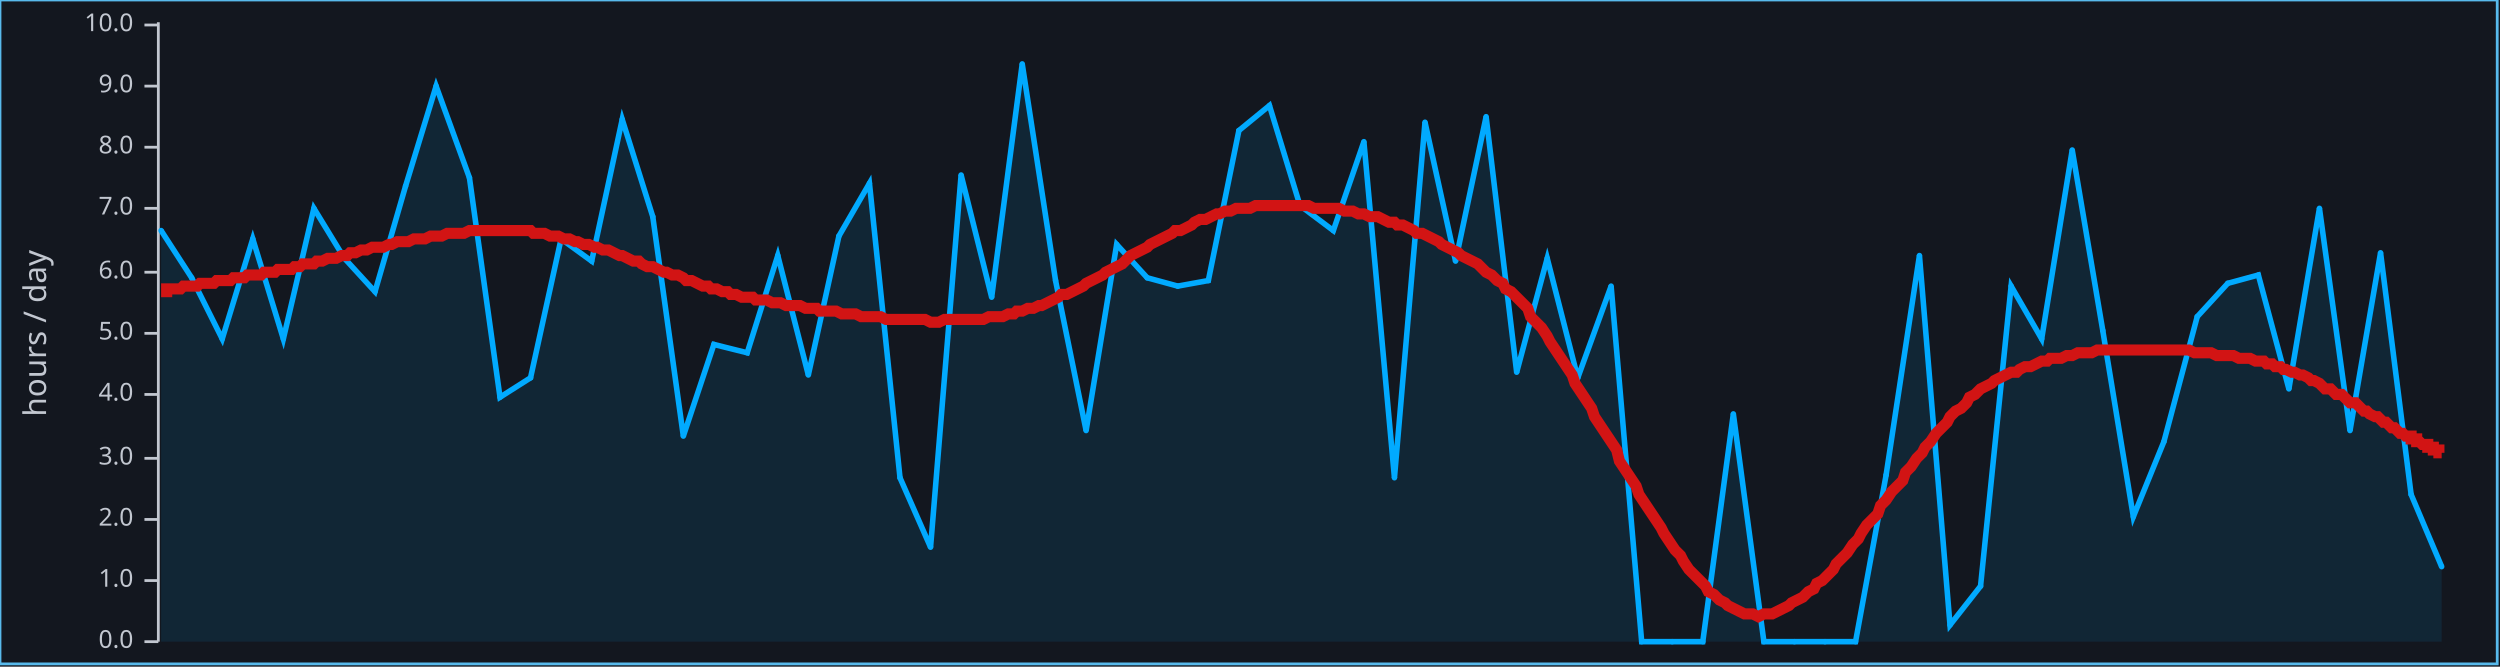
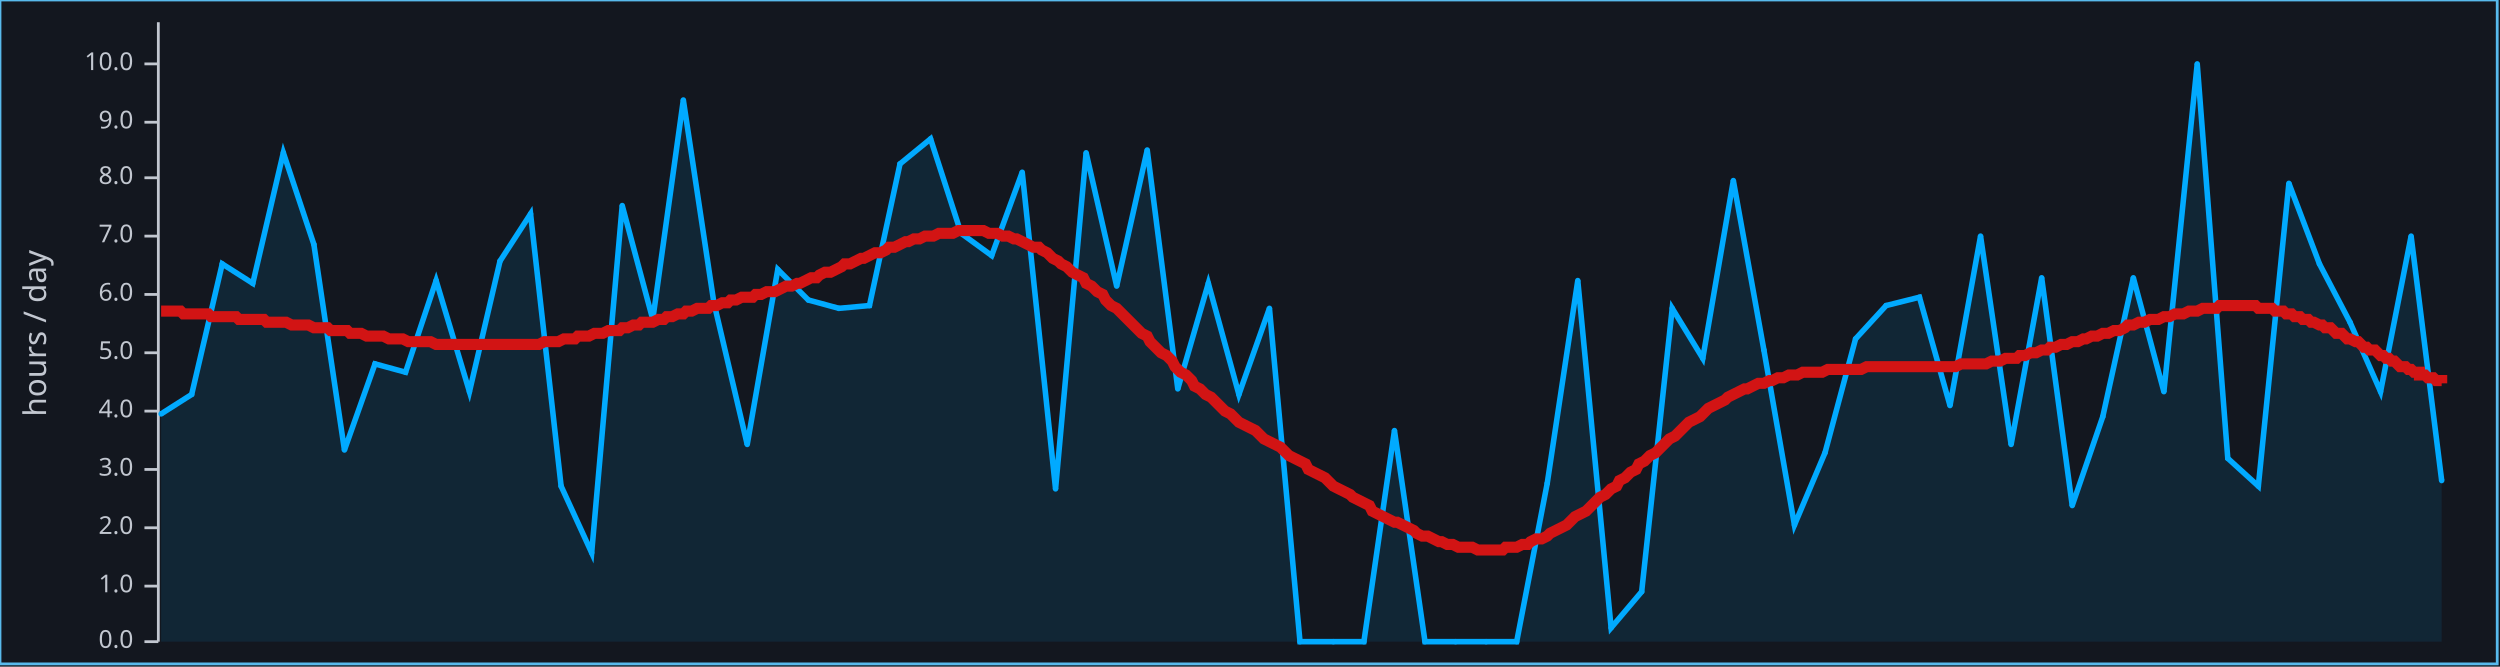
<svg xmlns="http://www.w3.org/2000/svg" width="900" height="240" viewBox="0 0 900 240">
  <rect x="0" y="0" width="900" height="240" opacity="1" fill="#13171F" stroke="none" />
  <rect x="0" y="0" width="899" height="239" opacity="1" fill="none" stroke="#58BAEC" />
  <text x="8" y="120" dy="0.76em" text-anchor="middle" font-family="sans-serif" font-size="11.29" opacity="1" fill="#C2C7D0" transform="rotate(270, 8, 120)">
hours / day
</text>
  <polyline fill="none" opacity="1" stroke="#C2C7D0" stroke-width="1" points="57,8 57,231 " />
  <text x="48" y="231" dy="0.5ex" text-anchor="end" font-family="sans-serif" font-size="8.871" opacity="1" fill="#C2C7D0">
0.0
</text>
  <polyline fill="none" opacity="1" stroke="#C2C7D0" stroke-width="1" points="52,231 57,231 " />
-   <text x="48" y="209" dy="0.5ex" text-anchor="end" font-family="sans-serif" font-size="8.871" opacity="1" fill="#C2C7D0">
+   <text x="48" y="211" dy="0.5ex" text-anchor="end" font-family="sans-serif" font-size="8.871" opacity="1" fill="#C2C7D0">
1.0
</text>
-   <polyline fill="none" opacity="1" stroke="#C2C7D0" stroke-width="1" points="52,209 57,209 " />
-   <text x="48" y="187" dy="0.5ex" text-anchor="end" font-family="sans-serif" font-size="8.871" opacity="1" fill="#C2C7D0">
+   <polyline fill="none" opacity="1" stroke="#C2C7D0" stroke-width="1" points="52,211 57,211 " />
+   <text x="48" y="190" dy="0.5ex" text-anchor="end" font-family="sans-serif" font-size="8.871" opacity="1" fill="#C2C7D0">
2.0
</text>
-   <polyline fill="none" opacity="1" stroke="#C2C7D0" stroke-width="1" points="52,187 57,187 " />
-   <text x="48" y="165" dy="0.5ex" text-anchor="end" font-family="sans-serif" font-size="8.871" opacity="1" fill="#C2C7D0">
+   <polyline fill="none" opacity="1" stroke="#C2C7D0" stroke-width="1" points="52,190 57,190 " />
+   <text x="48" y="169" dy="0.5ex" text-anchor="end" font-family="sans-serif" font-size="8.871" opacity="1" fill="#C2C7D0">
3.0
</text>
-   <polyline fill="none" opacity="1" stroke="#C2C7D0" stroke-width="1" points="52,165 57,165 " />
-   <text x="48" y="142" dy="0.5ex" text-anchor="end" font-family="sans-serif" font-size="8.871" opacity="1" fill="#C2C7D0">
+   <polyline fill="none" opacity="1" stroke="#C2C7D0" stroke-width="1" points="52,169 57,169 " />
+   <text x="48" y="148" dy="0.5ex" text-anchor="end" font-family="sans-serif" font-size="8.871" opacity="1" fill="#C2C7D0">
4.0
</text>
-   <polyline fill="none" opacity="1" stroke="#C2C7D0" stroke-width="1" points="52,142 57,142 " />
-   <text x="48" y="120" dy="0.5ex" text-anchor="end" font-family="sans-serif" font-size="8.871" opacity="1" fill="#C2C7D0">
+   <polyline fill="none" opacity="1" stroke="#C2C7D0" stroke-width="1" points="52,148 57,148 " />
+   <text x="48" y="127" dy="0.5ex" text-anchor="end" font-family="sans-serif" font-size="8.871" opacity="1" fill="#C2C7D0">
5.0
</text>
-   <polyline fill="none" opacity="1" stroke="#C2C7D0" stroke-width="1" points="52,120 57,120 " />
-   <text x="48" y="98" dy="0.5ex" text-anchor="end" font-family="sans-serif" font-size="8.871" opacity="1" fill="#C2C7D0">
+   <polyline fill="none" opacity="1" stroke="#C2C7D0" stroke-width="1" points="52,127 57,127 " />
+   <text x="48" y="106" dy="0.5ex" text-anchor="end" font-family="sans-serif" font-size="8.871" opacity="1" fill="#C2C7D0">
6.0
</text>
-   <polyline fill="none" opacity="1" stroke="#C2C7D0" stroke-width="1" points="52,98 57,98 " />
-   <text x="48" y="75" dy="0.5ex" text-anchor="end" font-family="sans-serif" font-size="8.871" opacity="1" fill="#C2C7D0">
+   <polyline fill="none" opacity="1" stroke="#C2C7D0" stroke-width="1" points="52,106 57,106 " />
+   <text x="48" y="85" dy="0.5ex" text-anchor="end" font-family="sans-serif" font-size="8.871" opacity="1" fill="#C2C7D0">
7.0
</text>
-   <polyline fill="none" opacity="1" stroke="#C2C7D0" stroke-width="1" points="52,75 57,75 " />
-   <text x="48" y="53" dy="0.5ex" text-anchor="end" font-family="sans-serif" font-size="8.871" opacity="1" fill="#C2C7D0">
+   <polyline fill="none" opacity="1" stroke="#C2C7D0" stroke-width="1" points="52,85 57,85 " />
+   <text x="48" y="64" dy="0.5ex" text-anchor="end" font-family="sans-serif" font-size="8.871" opacity="1" fill="#C2C7D0">
8.0
</text>
-   <polyline fill="none" opacity="1" stroke="#C2C7D0" stroke-width="1" points="52,53 57,53 " />
-   <text x="48" y="31" dy="0.5ex" text-anchor="end" font-family="sans-serif" font-size="8.871" opacity="1" fill="#C2C7D0">
+   <polyline fill="none" opacity="1" stroke="#C2C7D0" stroke-width="1" points="52,64 57,64 " />
+   <text x="48" y="44" dy="0.5ex" text-anchor="end" font-family="sans-serif" font-size="8.871" opacity="1" fill="#C2C7D0">
9.0
</text>
-   <polyline fill="none" opacity="1" stroke="#C2C7D0" stroke-width="1" points="52,31 57,31 " />
-   <text x="48" y="9" dy="0.5ex" text-anchor="end" font-family="sans-serif" font-size="8.871" opacity="1" fill="#C2C7D0">
+   <polyline fill="none" opacity="1" stroke="#C2C7D0" stroke-width="1" points="52,44 57,44 " />
+   <text x="48" y="23" dy="0.5ex" text-anchor="end" font-family="sans-serif" font-size="8.871" opacity="1" fill="#C2C7D0">
10.0
</text>
-   <polyline fill="none" opacity="1" stroke="#C2C7D0" stroke-width="1" points="52,9 57,9 " />
-   <polygon opacity="0.1" fill="#01AAFF" points="58,83 69,100 80,122 91,86 102,122 113,75 124,93 135,105 146,67 157,31 169,64 180,143 191,136 202,86 213,94 224,43 235,78 246,157 257,124 269,127 280,92 291,135 302,85 313,66 324,172 335,197 346,63 357,107 368,23 380,101 391,155 402,88 413,100 424,103 435,101 446,47 457,38 468,74 480,83 491,51 502,172 513,44 524,94 535,42 546,134 557,93 568,136 580,103 591,231 602,231 613,231 624,149 635,231 646,231 657,231 668,231 679,171 691,92 702,225 713,211 724,103 735,122 746,54 757,119 768,186 779,159 791,114 802,102 813,99 824,140 835,75 846,155 857,91 868,178 879,204 879,231 58,231 " />
-   <polyline fill="none" opacity="1" stroke="#01AAFF" stroke-width="2" points="58,83 69,100 80,122 91,86 102,122 113,75 124,93 135,105 146,67 157,31 169,64 180,143 191,136 202,86 213,94 224,43 235,78 246,157 257,124 269,127 280,92 291,135 302,85 313,66 324,172 335,197 346,63 357,107 368,23 380,101 391,155 402,88 413,100 424,103 435,101 446,47 457,38 468,74 480,83 491,51 502,172 513,44 524,94 535,42 546,134 557,93 568,136 580,103 591,231 602,231 613,231 624,149 635,231 646,231 657,231 668,231 679,171 691,92 702,225 713,211 724,103 735,122 746,54 757,119 768,186 779,159 791,114 802,102 813,99 824,140 835,75 846,155 857,91 868,178 879,204 " />
-   <circle cx="58" cy="83" r="1" opacity="1" fill="#01AAFF" stroke="none" stroke-width="1" />
-   <circle cx="69" cy="100" r="1" opacity="1" fill="#01AAFF" stroke="none" stroke-width="1" />
-   <circle cx="80" cy="122" r="1" opacity="1" fill="#01AAFF" stroke="none" stroke-width="1" />
-   <circle cx="91" cy="86" r="1" opacity="1" fill="#01AAFF" stroke="none" stroke-width="1" />
-   <circle cx="102" cy="122" r="1" opacity="1" fill="#01AAFF" stroke="none" stroke-width="1" />
-   <circle cx="113" cy="75" r="1" opacity="1" fill="#01AAFF" stroke="none" stroke-width="1" />
-   <circle cx="124" cy="93" r="1" opacity="1" fill="#01AAFF" stroke="none" stroke-width="1" />
-   <circle cx="135" cy="105" r="1" opacity="1" fill="#01AAFF" stroke="none" stroke-width="1" />
-   <circle cx="146" cy="67" r="1" opacity="1" fill="#01AAFF" stroke="none" stroke-width="1" />
-   <circle cx="157" cy="31" r="1" opacity="1" fill="#01AAFF" stroke="none" stroke-width="1" />
-   <circle cx="169" cy="64" r="1" opacity="1" fill="#01AAFF" stroke="none" stroke-width="1" />
-   <circle cx="180" cy="143" r="1" opacity="1" fill="#01AAFF" stroke="none" stroke-width="1" />
-   <circle cx="191" cy="136" r="1" opacity="1" fill="#01AAFF" stroke="none" stroke-width="1" />
-   <circle cx="202" cy="86" r="1" opacity="1" fill="#01AAFF" stroke="none" stroke-width="1" />
-   <circle cx="213" cy="94" r="1" opacity="1" fill="#01AAFF" stroke="none" stroke-width="1" />
-   <circle cx="224" cy="43" r="1" opacity="1" fill="#01AAFF" stroke="none" stroke-width="1" />
-   <circle cx="235" cy="78" r="1" opacity="1" fill="#01AAFF" stroke="none" stroke-width="1" />
-   <circle cx="246" cy="157" r="1" opacity="1" fill="#01AAFF" stroke="none" stroke-width="1" />
-   <circle cx="257" cy="124" r="1" opacity="1" fill="#01AAFF" stroke="none" stroke-width="1" />
-   <circle cx="269" cy="127" r="1" opacity="1" fill="#01AAFF" stroke="none" stroke-width="1" />
-   <circle cx="280" cy="92" r="1" opacity="1" fill="#01AAFF" stroke="none" stroke-width="1" />
-   <circle cx="291" cy="135" r="1" opacity="1" fill="#01AAFF" stroke="none" stroke-width="1" />
-   <circle cx="302" cy="85" r="1" opacity="1" fill="#01AAFF" stroke="none" stroke-width="1" />
-   <circle cx="313" cy="66" r="1" opacity="1" fill="#01AAFF" stroke="none" stroke-width="1" />
-   <circle cx="324" cy="172" r="1" opacity="1" fill="#01AAFF" stroke="none" stroke-width="1" />
-   <circle cx="335" cy="197" r="1" opacity="1" fill="#01AAFF" stroke="none" stroke-width="1" />
-   <circle cx="346" cy="63" r="1" opacity="1" fill="#01AAFF" stroke="none" stroke-width="1" />
-   <circle cx="357" cy="107" r="1" opacity="1" fill="#01AAFF" stroke="none" stroke-width="1" />
-   <circle cx="368" cy="23" r="1" opacity="1" fill="#01AAFF" stroke="none" stroke-width="1" />
-   <circle cx="380" cy="101" r="1" opacity="1" fill="#01AAFF" stroke="none" stroke-width="1" />
-   <circle cx="391" cy="155" r="1" opacity="1" fill="#01AAFF" stroke="none" stroke-width="1" />
-   <circle cx="402" cy="88" r="1" opacity="1" fill="#01AAFF" stroke="none" stroke-width="1" />
-   <circle cx="413" cy="100" r="1" opacity="1" fill="#01AAFF" stroke="none" stroke-width="1" />
-   <circle cx="424" cy="103" r="1" opacity="1" fill="#01AAFF" stroke="none" stroke-width="1" />
-   <circle cx="435" cy="101" r="1" opacity="1" fill="#01AAFF" stroke="none" stroke-width="1" />
-   <circle cx="446" cy="47" r="1" opacity="1" fill="#01AAFF" stroke="none" stroke-width="1" />
-   <circle cx="457" cy="38" r="1" opacity="1" fill="#01AAFF" stroke="none" stroke-width="1" />
-   <circle cx="468" cy="74" r="1" opacity="1" fill="#01AAFF" stroke="none" stroke-width="1" />
-   <circle cx="480" cy="83" r="1" opacity="1" fill="#01AAFF" stroke="none" stroke-width="1" />
-   <circle cx="491" cy="51" r="1" opacity="1" fill="#01AAFF" stroke="none" stroke-width="1" />
-   <circle cx="502" cy="172" r="1" opacity="1" fill="#01AAFF" stroke="none" stroke-width="1" />
-   <circle cx="513" cy="44" r="1" opacity="1" fill="#01AAFF" stroke="none" stroke-width="1" />
-   <circle cx="524" cy="94" r="1" opacity="1" fill="#01AAFF" stroke="none" stroke-width="1" />
-   <circle cx="535" cy="42" r="1" opacity="1" fill="#01AAFF" stroke="none" stroke-width="1" />
-   <circle cx="546" cy="134" r="1" opacity="1" fill="#01AAFF" stroke="none" stroke-width="1" />
-   <circle cx="557" cy="93" r="1" opacity="1" fill="#01AAFF" stroke="none" stroke-width="1" />
-   <circle cx="568" cy="136" r="1" opacity="1" fill="#01AAFF" stroke="none" stroke-width="1" />
-   <circle cx="580" cy="103" r="1" opacity="1" fill="#01AAFF" stroke="none" stroke-width="1" />
-   <circle cx="591" cy="231" r="1" opacity="1" fill="#01AAFF" stroke="none" stroke-width="1" />
-   <circle cx="602" cy="231" r="1" opacity="1" fill="#01AAFF" stroke="none" stroke-width="1" />
-   <circle cx="613" cy="231" r="1" opacity="1" fill="#01AAFF" stroke="none" stroke-width="1" />
-   <circle cx="624" cy="149" r="1" opacity="1" fill="#01AAFF" stroke="none" stroke-width="1" />
-   <circle cx="635" cy="231" r="1" opacity="1" fill="#01AAFF" stroke="none" stroke-width="1" />
-   <circle cx="646" cy="231" r="1" opacity="1" fill="#01AAFF" stroke="none" stroke-width="1" />
-   <circle cx="657" cy="231" r="1" opacity="1" fill="#01AAFF" stroke="none" stroke-width="1" />
-   <circle cx="668" cy="231" r="1" opacity="1" fill="#01AAFF" stroke="none" stroke-width="1" />
-   <circle cx="679" cy="171" r="1" opacity="1" fill="#01AAFF" stroke="none" stroke-width="1" />
-   <circle cx="691" cy="92" r="1" opacity="1" fill="#01AAFF" stroke="none" stroke-width="1" />
-   <circle cx="702" cy="225" r="1" opacity="1" fill="#01AAFF" stroke="none" stroke-width="1" />
-   <circle cx="713" cy="211" r="1" opacity="1" fill="#01AAFF" stroke="none" stroke-width="1" />
-   <circle cx="724" cy="103" r="1" opacity="1" fill="#01AAFF" stroke="none" stroke-width="1" />
-   <circle cx="735" cy="122" r="1" opacity="1" fill="#01AAFF" stroke="none" stroke-width="1" />
-   <circle cx="746" cy="54" r="1" opacity="1" fill="#01AAFF" stroke="none" stroke-width="1" />
-   <circle cx="757" cy="119" r="1" opacity="1" fill="#01AAFF" stroke="none" stroke-width="1" />
-   <circle cx="768" cy="186" r="1" opacity="1" fill="#01AAFF" stroke="none" stroke-width="1" />
-   <circle cx="779" cy="159" r="1" opacity="1" fill="#01AAFF" stroke="none" stroke-width="1" />
-   <circle cx="791" cy="114" r="1" opacity="1" fill="#01AAFF" stroke="none" stroke-width="1" />
-   <circle cx="802" cy="102" r="1" opacity="1" fill="#01AAFF" stroke="none" stroke-width="1" />
-   <circle cx="813" cy="99" r="1" opacity="1" fill="#01AAFF" stroke="none" stroke-width="1" />
-   <circle cx="824" cy="140" r="1" opacity="1" fill="#01AAFF" stroke="none" stroke-width="1" />
-   <circle cx="835" cy="75" r="1" opacity="1" fill="#01AAFF" stroke="none" stroke-width="1" />
-   <circle cx="846" cy="155" r="1" opacity="1" fill="#01AAFF" stroke="none" stroke-width="1" />
-   <circle cx="857" cy="91" r="1" opacity="1" fill="#01AAFF" stroke="none" stroke-width="1" />
-   <circle cx="868" cy="178" r="1" opacity="1" fill="#01AAFF" stroke="none" stroke-width="1" />
-   <circle cx="879" cy="204" r="1" opacity="1" fill="#01AAFF" stroke="none" stroke-width="1" />
-   <polyline fill="none" opacity="1" stroke="#D21414" stroke-width="4" points="58,105 58,105 58,105 59,105 59,105 60,105 60,104 61,104 61,104 61,104 62,104 63,104 63,104 64,104 64,104 65,104 65,104 66,103 67,103 67,103 68,103 69,103 69,103 70,103 71,103 71,103 72,102 73,102 74,102 75,102 75,102 76,102 77,102 78,101 79,101 80,101 81,101 82,101 83,101 84,100 85,100 86,100 87,100 88,100 89,99 90,99 91,99 93,99 94,99 95,98 96,98 98,98 99,98 100,97 102,97 103,97 105,97 106,96 108,96 109,95 111,95 113,95 114,94 116,94 118,93 119,93 121,93 123,92 125,92 126,91 128,91 130,90 132,90 134,89 136,89 138,89 140,88 141,88 143,87 145,87 147,87 149,86 151,86 153,86 155,85 157,85 159,85 161,84 163,84 165,84 167,84 169,83 170,83 172,83 174,83 176,83 178,83 180,83 182,83 183,83 185,83 187,83 189,83 191,83 192,84 194,84 196,84 198,85 199,85 201,85 203,86 205,86 207,87 208,87 210,88 212,88 214,89 215,89 217,90 219,90 221,91 223,92 224,92 226,93 228,94 230,94 231,95 233,96 235,96 237,97 239,98 240,98 242,99 244,99 246,100 247,101 249,101 251,102 253,103 255,103 256,104 258,104 260,105 262,105 263,106 265,106 267,107 269,107 271,107 272,108 274,108 276,108 278,109 279,109 281,109 283,110 285,110 287,110 288,110 290,111 292,111 294,111 295,112 297,112 299,112 301,112 303,113 304,113 306,113 308,113 310,114 311,114 313,114 315,114 317,114 319,115 320,115 322,115 324,115 326,115 327,115 329,115 331,115 333,115 335,116 336,116 338,116 340,115 342,115 343,115 345,115 347,115 349,115 350,115 352,115 354,115 356,114 358,114 359,114 361,114 363,113 365,113 366,112 368,112 370,111 372,111 374,110 375,110 377,109 379,108 381,107 382,106 384,106 386,105 388,104 390,103 391,102 393,101 395,100 397,99 398,98 400,97 402,96 404,95 406,93 407,92 409,91 411,90 413,89 414,88 416,87 418,86 420,85 422,84 423,83 425,83 427,82 429,81 430,80 432,79 434,79 436,78 438,77 439,77 441,76 443,76 445,75 446,75 448,75 450,75 452,74 454,74 455,74 457,74 459,74 461,74 462,74 464,74 466,74 468,74 470,74 471,74 473,75 475,75 477,75 478,75 480,75 482,75 484,76 486,76 487,76 489,77 491,77 493,78 494,78 496,78 498,79 500,80 502,80 503,81 505,81 507,82 509,83 510,84 512,84 514,85 516,86 518,87 519,88 521,89 523,90 525,91 526,92 528,93 530,94 532,95 534,97 535,98 537,99 539,101 541,102 542,104 544,105 546,107 548,109 550,111 551,114 553,116 555,118 557,121 558,123 560,126 562,129 564,132 566,135 567,138 569,141 571,144 573,147 574,150 576,153 578,156 580,159 582,162 583,166 585,169 587,172 589,175 590,178 592,181 594,184 596,187 598,190 599,192 601,195 603,198 605,200 606,202 608,205 610,207 612,209 614,211 615,213 617,214 619,216 621,217 622,218 624,219 626,220 628,221 629,221 631,221 633,222 635,221 637,221 638,221 640,220 642,219 644,218 645,217 647,216 649,215 651,213 653,212 654,210 656,209 658,207 660,205 661,203 663,201 665,199 667,196 669,194 670,192 672,189 674,187 676,185 677,182 679,180 681,177 683,175 685,173 686,170 688,168 690,165 692,163 693,161 695,159 697,156 699,154 701,152 702,150 704,148 706,147 708,145 709,143 711,142 713,140 715,139 717,138 718,137 720,136 722,135 724,134 726,134 727,133 729,132 731,132 733,131 735,130 737,130 738,129 740,129 742,129 744,128 746,128 748,127 750,127 751,127 753,127 755,126 757,126 759,126 761,126 763,126 765,126 766,126 768,126 770,126 772,126 774,126 775,126 777,126 779,126 781,126 783,126 784,126 786,126 788,126 790,127 791,127 793,127 795,127 796,127 798,128 799,128 801,128 803,128 804,128 806,129 807,129 809,129 810,129 812,130 813,130 815,130 816,131 818,131 819,132 821,132 822,133 823,133 825,134 826,134 828,135 829,135 831,136 832,137 833,137 835,138 836,139 837,140 839,140 840,141 841,142 843,142 844,143 845,144 846,145 848,145 849,146 850,147 851,148 852,148 853,149 855,150 856,150 857,151 858,152 859,152 860,153 861,154 862,154 863,155 863,155 864,156 865,156 866,157 867,157 868,157 868,158 869,158 870,158 870,159 871,159 871,159 872,160 873,160 873,160 873,160 874,160 874,161 875,161 875,161 875,161 876,161 876,161 876,162 876,162 877,162 877,162 877,162 877,162 877,162 878,162 878,162 878,162 878,162 878,162 878,162 878,163 878,163 878,163 878,163 878,163 878,163 879,163 879,163 879,163 879,163 879,163 879,163 879,163 879,163 879,163 879,163 879,163 879,163 879,163 879,163 879,163 " />
+   <polyline fill="none" opacity="1" stroke="#C2C7D0" stroke-width="1" points="52,23 57,23 " />
+   <polygon opacity="0.1" fill="#01AAFF" points="58,149 69,142 80,95 91,102 102,55 113,88 124,162 135,131 146,134 157,101 169,141 180,94 191,77 202,175 213,199 224,74 235,115 246,36 257,109 269,160 280,97 291,108 302,111 313,110 324,59 335,50 346,84 357,92 368,62 380,176 391,55 402,103 413,54 424,140 435,102 446,142 457,111 468,231 480,231 491,231 502,155 513,231 524,231 535,231 546,231 557,174 568,101 580,226 591,213 602,111 613,129 624,65 635,126 646,189 657,163 668,122 679,110 691,107 702,146 713,85 724,160 735,100 746,182 757,150 768,100 779,141 791,23 802,165 813,175 824,66 835,95 846,116 857,141 868,85 879,173 879,231 58,231 " />
+   <polyline fill="none" opacity="1" stroke="#01AAFF" stroke-width="2" points="58,149 69,142 80,95 91,102 102,55 113,88 124,162 135,131 146,134 157,101 169,141 180,94 191,77 202,175 213,199 224,74 235,115 246,36 257,109 269,160 280,97 291,108 302,111 313,110 324,59 335,50 346,84 357,92 368,62 380,176 391,55 402,103 413,54 424,140 435,102 446,142 457,111 468,231 480,231 491,231 502,155 513,231 524,231 535,231 546,231 557,174 568,101 580,226 591,213 602,111 613,129 624,65 635,126 646,189 657,163 668,122 679,110 691,107 702,146 713,85 724,160 735,100 746,182 757,150 768,100 779,141 791,23 802,165 813,175 824,66 835,95 846,116 857,141 868,85 879,173 " />
+   <circle cx="58" cy="149" r="1" opacity="1" fill="#01AAFF" stroke="none" stroke-width="1" />
+   <circle cx="69" cy="142" r="1" opacity="1" fill="#01AAFF" stroke="none" stroke-width="1" />
+   <circle cx="80" cy="95" r="1" opacity="1" fill="#01AAFF" stroke="none" stroke-width="1" />
+   <circle cx="91" cy="102" r="1" opacity="1" fill="#01AAFF" stroke="none" stroke-width="1" />
+   <circle cx="102" cy="55" r="1" opacity="1" fill="#01AAFF" stroke="none" stroke-width="1" />
+   <circle cx="113" cy="88" r="1" opacity="1" fill="#01AAFF" stroke="none" stroke-width="1" />
+   <circle cx="124" cy="162" r="1" opacity="1" fill="#01AAFF" stroke="none" stroke-width="1" />
+   <circle cx="135" cy="131" r="1" opacity="1" fill="#01AAFF" stroke="none" stroke-width="1" />
+   <circle cx="146" cy="134" r="1" opacity="1" fill="#01AAFF" stroke="none" stroke-width="1" />
+   <circle cx="157" cy="101" r="1" opacity="1" fill="#01AAFF" stroke="none" stroke-width="1" />
+   <circle cx="169" cy="141" r="1" opacity="1" fill="#01AAFF" stroke="none" stroke-width="1" />
+   <circle cx="180" cy="94" r="1" opacity="1" fill="#01AAFF" stroke="none" stroke-width="1" />
+   <circle cx="191" cy="77" r="1" opacity="1" fill="#01AAFF" stroke="none" stroke-width="1" />
+   <circle cx="202" cy="175" r="1" opacity="1" fill="#01AAFF" stroke="none" stroke-width="1" />
+   <circle cx="213" cy="199" r="1" opacity="1" fill="#01AAFF" stroke="none" stroke-width="1" />
+   <circle cx="224" cy="74" r="1" opacity="1" fill="#01AAFF" stroke="none" stroke-width="1" />
+   <circle cx="235" cy="115" r="1" opacity="1" fill="#01AAFF" stroke="none" stroke-width="1" />
+   <circle cx="246" cy="36" r="1" opacity="1" fill="#01AAFF" stroke="none" stroke-width="1" />
+   <circle cx="257" cy="109" r="1" opacity="1" fill="#01AAFF" stroke="none" stroke-width="1" />
+   <circle cx="269" cy="160" r="1" opacity="1" fill="#01AAFF" stroke="none" stroke-width="1" />
+   <circle cx="280" cy="97" r="1" opacity="1" fill="#01AAFF" stroke="none" stroke-width="1" />
+   <circle cx="291" cy="108" r="1" opacity="1" fill="#01AAFF" stroke="none" stroke-width="1" />
+   <circle cx="302" cy="111" r="1" opacity="1" fill="#01AAFF" stroke="none" stroke-width="1" />
+   <circle cx="313" cy="110" r="1" opacity="1" fill="#01AAFF" stroke="none" stroke-width="1" />
+   <circle cx="324" cy="59" r="1" opacity="1" fill="#01AAFF" stroke="none" stroke-width="1" />
+   <circle cx="335" cy="50" r="1" opacity="1" fill="#01AAFF" stroke="none" stroke-width="1" />
+   <circle cx="346" cy="84" r="1" opacity="1" fill="#01AAFF" stroke="none" stroke-width="1" />
+   <circle cx="357" cy="92" r="1" opacity="1" fill="#01AAFF" stroke="none" stroke-width="1" />
+   <circle cx="368" cy="62" r="1" opacity="1" fill="#01AAFF" stroke="none" stroke-width="1" />
+   <circle cx="380" cy="176" r="1" opacity="1" fill="#01AAFF" stroke="none" stroke-width="1" />
+   <circle cx="391" cy="55" r="1" opacity="1" fill="#01AAFF" stroke="none" stroke-width="1" />
+   <circle cx="402" cy="103" r="1" opacity="1" fill="#01AAFF" stroke="none" stroke-width="1" />
+   <circle cx="413" cy="54" r="1" opacity="1" fill="#01AAFF" stroke="none" stroke-width="1" />
+   <circle cx="424" cy="140" r="1" opacity="1" fill="#01AAFF" stroke="none" stroke-width="1" />
+   <circle cx="435" cy="102" r="1" opacity="1" fill="#01AAFF" stroke="none" stroke-width="1" />
+   <circle cx="446" cy="142" r="1" opacity="1" fill="#01AAFF" stroke="none" stroke-width="1" />
+   <circle cx="457" cy="111" r="1" opacity="1" fill="#01AAFF" stroke="none" stroke-width="1" />
+   <circle cx="468" cy="231" r="1" opacity="1" fill="#01AAFF" stroke="none" stroke-width="1" />
+   <circle cx="480" cy="231" r="1" opacity="1" fill="#01AAFF" stroke="none" stroke-width="1" />
+   <circle cx="491" cy="231" r="1" opacity="1" fill="#01AAFF" stroke="none" stroke-width="1" />
+   <circle cx="502" cy="155" r="1" opacity="1" fill="#01AAFF" stroke="none" stroke-width="1" />
+   <circle cx="513" cy="231" r="1" opacity="1" fill="#01AAFF" stroke="none" stroke-width="1" />
+   <circle cx="524" cy="231" r="1" opacity="1" fill="#01AAFF" stroke="none" stroke-width="1" />
+   <circle cx="535" cy="231" r="1" opacity="1" fill="#01AAFF" stroke="none" stroke-width="1" />
+   <circle cx="546" cy="231" r="1" opacity="1" fill="#01AAFF" stroke="none" stroke-width="1" />
+   <circle cx="557" cy="174" r="1" opacity="1" fill="#01AAFF" stroke="none" stroke-width="1" />
+   <circle cx="568" cy="101" r="1" opacity="1" fill="#01AAFF" stroke="none" stroke-width="1" />
+   <circle cx="580" cy="226" r="1" opacity="1" fill="#01AAFF" stroke="none" stroke-width="1" />
+   <circle cx="591" cy="213" r="1" opacity="1" fill="#01AAFF" stroke="none" stroke-width="1" />
+   <circle cx="602" cy="111" r="1" opacity="1" fill="#01AAFF" stroke="none" stroke-width="1" />
+   <circle cx="613" cy="129" r="1" opacity="1" fill="#01AAFF" stroke="none" stroke-width="1" />
+   <circle cx="624" cy="65" r="1" opacity="1" fill="#01AAFF" stroke="none" stroke-width="1" />
+   <circle cx="635" cy="126" r="1" opacity="1" fill="#01AAFF" stroke="none" stroke-width="1" />
+   <circle cx="646" cy="189" r="1" opacity="1" fill="#01AAFF" stroke="none" stroke-width="1" />
+   <circle cx="657" cy="163" r="1" opacity="1" fill="#01AAFF" stroke="none" stroke-width="1" />
+   <circle cx="668" cy="122" r="1" opacity="1" fill="#01AAFF" stroke="none" stroke-width="1" />
+   <circle cx="679" cy="110" r="1" opacity="1" fill="#01AAFF" stroke="none" stroke-width="1" />
+   <circle cx="691" cy="107" r="1" opacity="1" fill="#01AAFF" stroke="none" stroke-width="1" />
+   <circle cx="702" cy="146" r="1" opacity="1" fill="#01AAFF" stroke="none" stroke-width="1" />
+   <circle cx="713" cy="85" r="1" opacity="1" fill="#01AAFF" stroke="none" stroke-width="1" />
+   <circle cx="724" cy="160" r="1" opacity="1" fill="#01AAFF" stroke="none" stroke-width="1" />
+   <circle cx="735" cy="100" r="1" opacity="1" fill="#01AAFF" stroke="none" stroke-width="1" />
+   <circle cx="746" cy="182" r="1" opacity="1" fill="#01AAFF" stroke="none" stroke-width="1" />
+   <circle cx="757" cy="150" r="1" opacity="1" fill="#01AAFF" stroke="none" stroke-width="1" />
+   <circle cx="768" cy="100" r="1" opacity="1" fill="#01AAFF" stroke="none" stroke-width="1" />
+   <circle cx="779" cy="141" r="1" opacity="1" fill="#01AAFF" stroke="none" stroke-width="1" />
+   <circle cx="791" cy="23" r="1" opacity="1" fill="#01AAFF" stroke="none" stroke-width="1" />
+   <circle cx="802" cy="165" r="1" opacity="1" fill="#01AAFF" stroke="none" stroke-width="1" />
+   <circle cx="813" cy="175" r="1" opacity="1" fill="#01AAFF" stroke="none" stroke-width="1" />
+   <circle cx="824" cy="66" r="1" opacity="1" fill="#01AAFF" stroke="none" stroke-width="1" />
+   <circle cx="835" cy="95" r="1" opacity="1" fill="#01AAFF" stroke="none" stroke-width="1" />
+   <circle cx="846" cy="116" r="1" opacity="1" fill="#01AAFF" stroke="none" stroke-width="1" />
+   <circle cx="857" cy="141" r="1" opacity="1" fill="#01AAFF" stroke="none" stroke-width="1" />
+   <circle cx="868" cy="85" r="1" opacity="1" fill="#01AAFF" stroke="none" stroke-width="1" />
+   <circle cx="879" cy="173" r="1" opacity="1" fill="#01AAFF" stroke="none" stroke-width="1" />
+   <polyline fill="none" opacity="1" stroke="#D21414" stroke-width="4" points="58,112 58,112 58,112 59,112 59,112 60,112 60,112 61,112 61,112 61,112 62,112 63,112 63,112 64,112 64,112 65,112 65,112 66,113 67,113 67,113 68,113 69,113 69,113 70,113 71,113 71,113 72,113 73,113 74,113 75,113 75,113 76,114 77,114 78,114 79,114 80,114 81,114 82,114 83,114 84,114 85,114 86,115 87,115 88,115 89,115 90,115 91,115 93,115 94,115 95,115 96,116 98,116 99,116 100,116 102,116 103,116 105,117 106,117 108,117 109,117 111,117 113,118 114,118 116,118 118,118 119,119 121,119 123,119 125,119 126,120 128,120 130,120 132,121 134,121 136,121 138,121 140,122 141,122 143,122 145,122 147,123 149,123 151,123 153,123 155,123 157,124 159,124 161,124 163,124 165,124 167,124 169,124 170,124 172,124 174,124 176,124 178,124 180,124 182,124 183,124 185,124 187,124 189,124 191,124 192,124 194,124 196,123 198,123 199,123 201,123 203,122 205,122 207,122 208,121 210,121 212,121 214,120 215,120 217,120 219,119 221,119 223,119 224,118 226,118 228,117 230,117 231,116 233,116 235,116 237,115 239,115 240,114 242,114 244,113 246,113 247,112 249,112 251,111 253,111 255,111 256,110 258,110 260,109 262,109 263,108 265,108 267,107 269,107 271,107 272,106 274,106 276,105 278,105 279,105 281,104 283,103 285,103 287,102 288,102 290,101 292,100 294,100 295,99 297,98 299,98 301,97 303,96 304,95 306,95 308,94 310,93 311,93 313,92 315,91 317,91 319,90 320,89 322,89 324,88 326,87 327,87 329,86 331,86 333,85 335,85 336,85 338,84 340,84 342,84 343,84 345,83 347,83 349,83 350,83 352,83 354,83 356,84 358,84 359,84 361,85 363,85 365,86 366,86 368,87 370,88 372,89 374,89 375,90 377,91 379,93 381,94 382,95 384,96 386,98 388,99 390,100 391,102 393,103 395,105 397,106 398,108 400,110 402,111 404,113 406,115 407,116 409,118 411,120 413,121 414,123 416,125 418,127 420,128 422,130 423,132 425,134 427,135 429,137 430,139 432,140 434,142 436,143 438,145 439,146 441,148 443,149 445,151 446,152 448,153 450,154 452,155 454,157 455,158 457,159 459,160 461,161 462,162 464,164 466,165 468,166 470,167 471,169 473,170 475,171 477,172 478,173 480,175 482,176 484,177 486,178 487,179 489,180 491,181 493,182 494,184 496,185 498,186 500,187 502,188 503,188 505,189 507,190 509,191 510,192 512,193 514,193 516,194 518,195 519,195 521,196 523,196 525,197 526,197 528,197 530,197 532,198 534,198 535,198 537,198 539,198 541,198 542,197 544,197 546,197 548,196 550,196 551,195 553,194 555,194 557,193 558,192 560,191 562,190 564,189 566,187 567,186 569,185 571,184 573,182 574,181 576,179 578,178 580,176 582,175 583,173 585,172 587,170 589,169 590,167 592,166 594,164 596,163 598,161 599,160 601,158 603,157 605,155 606,154 608,152 610,151 612,150 614,148 615,147 617,146 619,145 621,144 622,143 624,142 626,141 628,140 629,140 631,139 633,138 635,138 637,137 638,137 640,136 642,136 644,135 645,135 647,135 649,134 651,134 653,134 654,134 656,134 658,133 660,133 661,133 663,133 665,133 667,133 669,133 670,133 672,132 674,132 676,132 677,132 679,132 681,132 683,132 685,132 686,132 688,132 690,132 692,132 693,132 695,132 697,132 699,132 701,132 702,132 704,132 706,131 708,131 709,131 711,131 713,131 715,131 717,130 718,130 720,130 722,129 724,129 726,129 727,128 729,128 731,127 733,127 735,126 737,126 738,125 740,125 742,124 744,124 746,123 748,123 750,122 751,122 753,121 755,121 757,120 759,120 761,119 763,119 765,118 766,117 768,117 770,116 772,116 774,115 775,115 777,115 779,114 781,114 783,113 784,113 786,113 788,112 790,112 791,112 793,111 795,111 796,111 798,111 799,110 801,110 803,110 804,110 806,110 807,110 809,110 810,110 812,110 813,111 815,111 816,111 818,111 819,112 821,112 822,112 823,113 825,113 826,114 828,114 829,115 831,115 832,116 833,116 835,117 836,117 837,118 839,118 840,119 841,120 843,120 844,121 845,122 846,122 848,123 849,123 850,124 851,125 852,125 853,126 855,126 856,127 857,128 858,128 859,129 860,129 861,130 862,130 863,131 863,131 864,132 865,132 866,132 867,133 868,133 868,133 869,134 870,134 870,134 871,134 871,135 872,135 873,135 873,135 873,135 874,136 874,136 875,136 875,136 875,136 876,136 876,136 876,136 876,136 877,137 877,137 877,137 877,137 877,137 878,137 878,137 878,137 878,137 878,137 878,137 878,137 878,137 878,137 878,137 878,137 878,137 879,137 879,137 879,137 879,137 879,137 879,137 879,137 879,137 879,137 879,137 879,137 879,137 879,138 879,138 879,138 " />
</svg>
